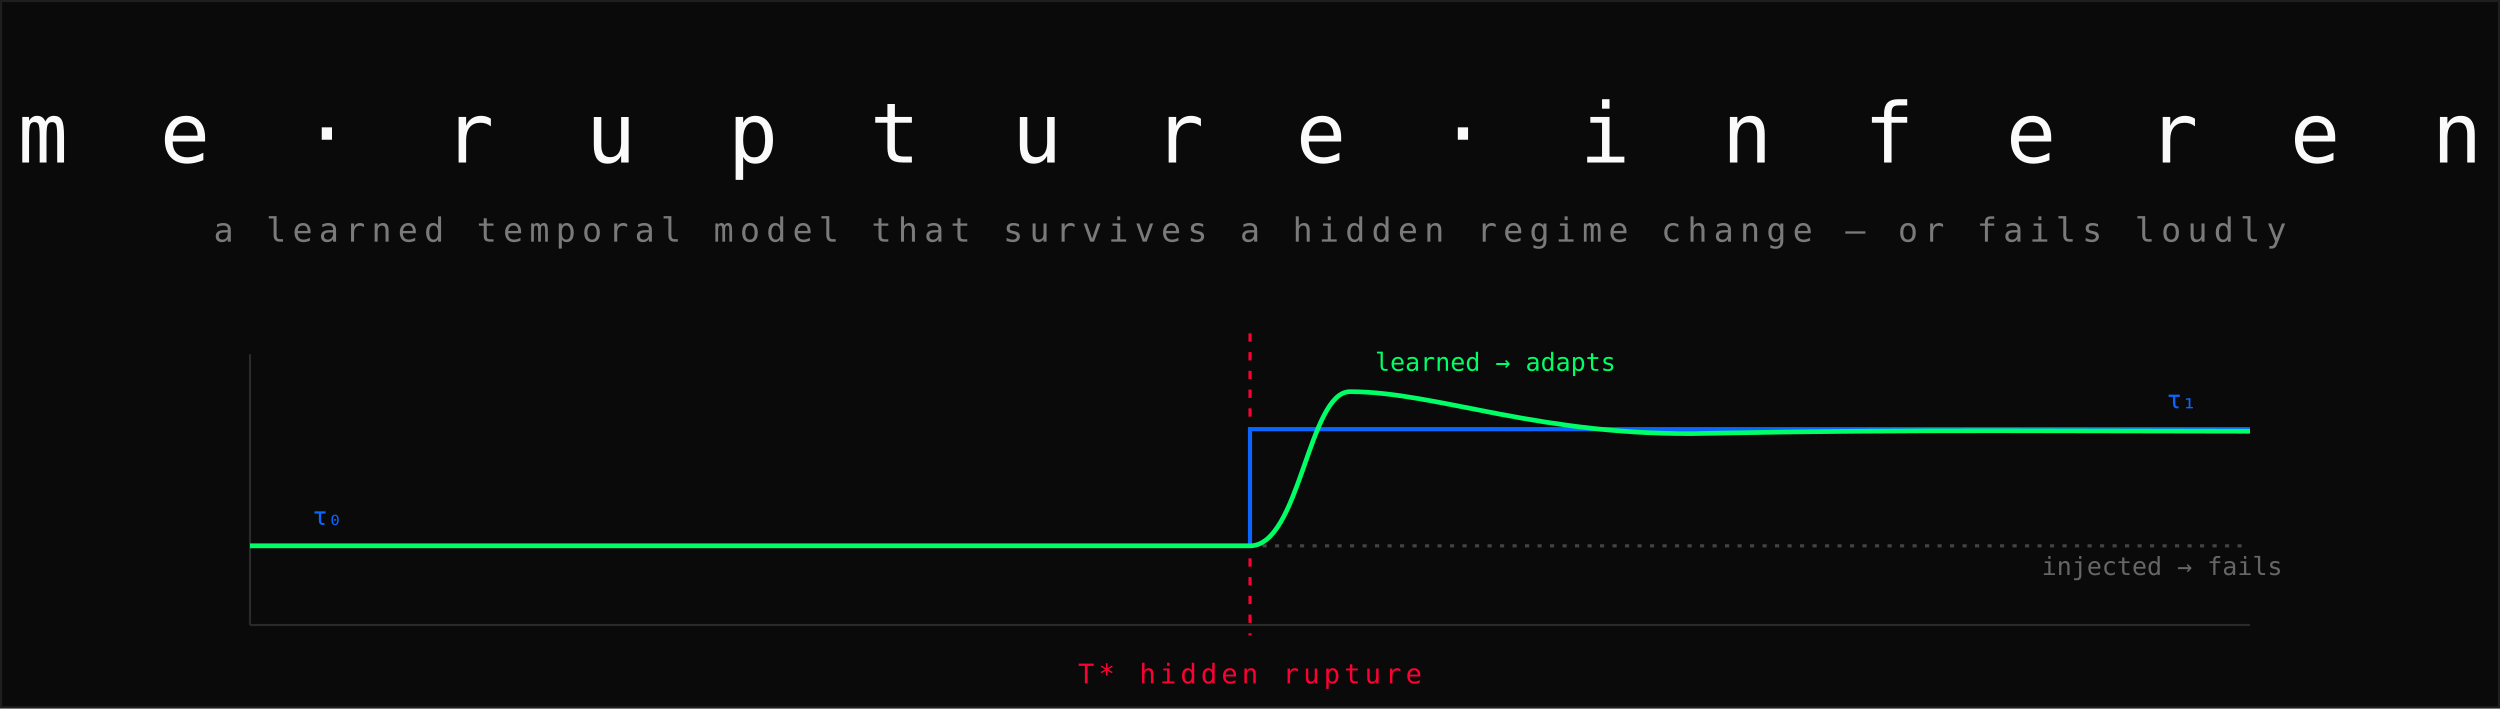
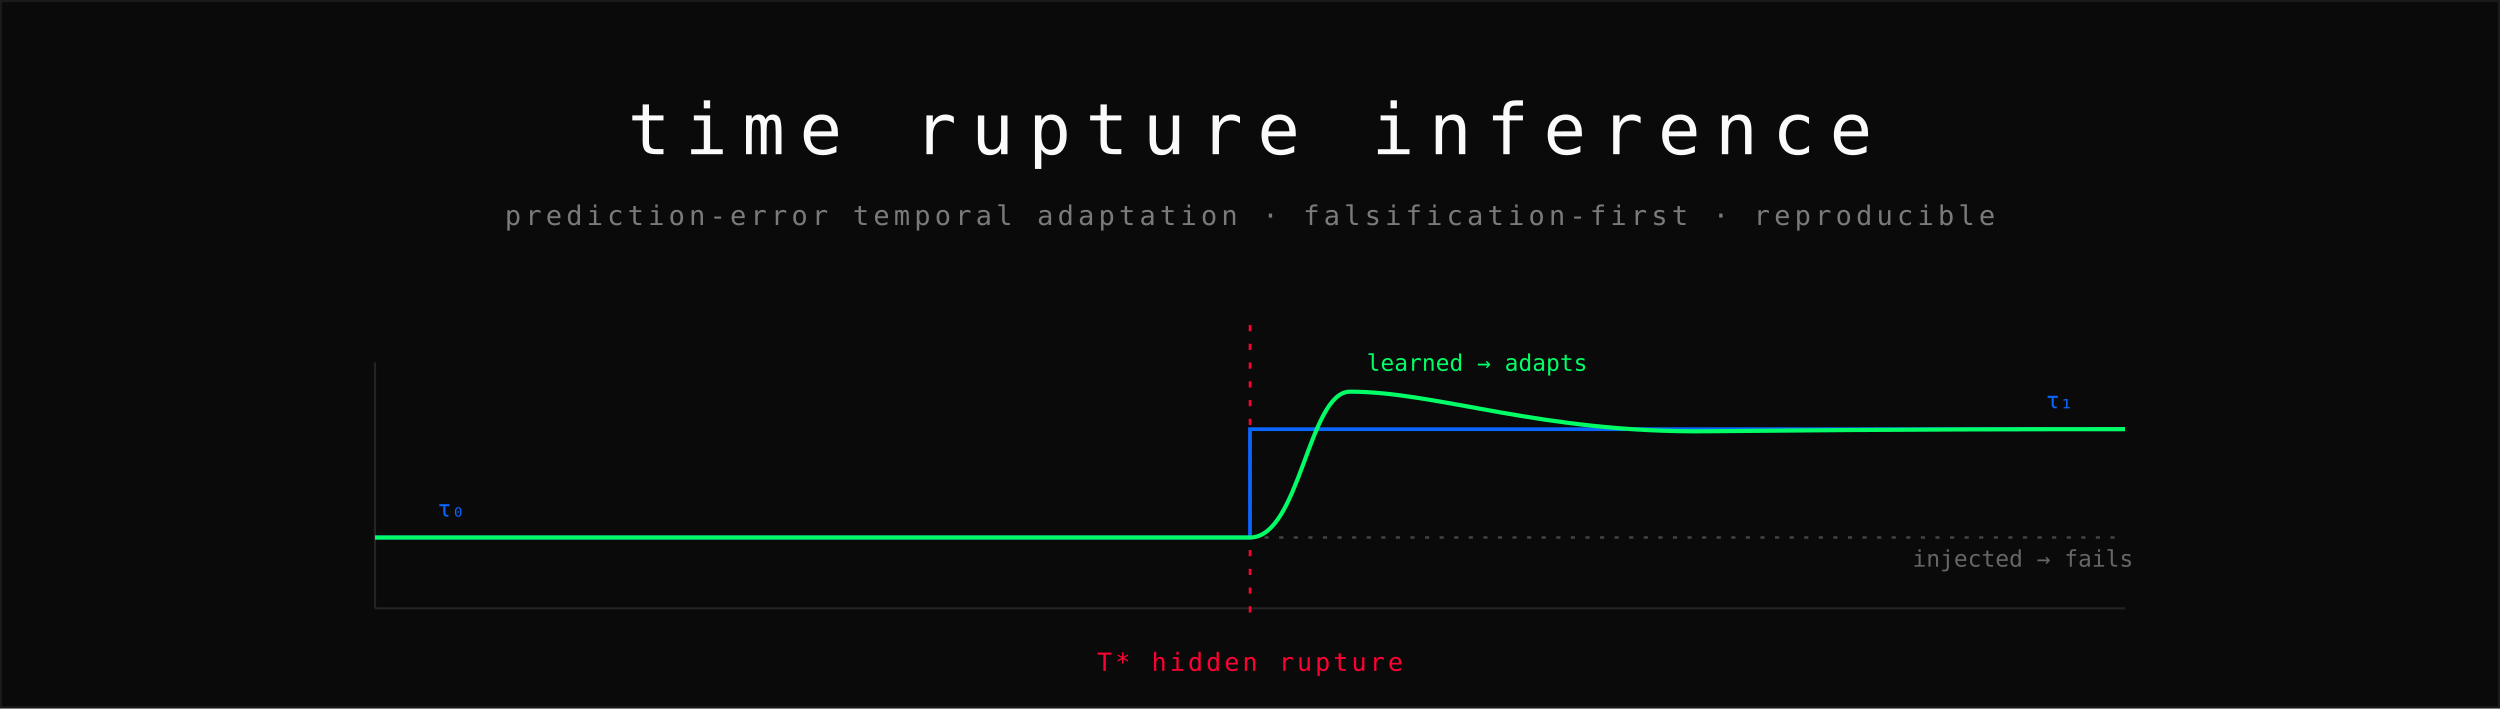
<svg xmlns="http://www.w3.org/2000/svg" viewBox="0 0 1200 340" width="1200" height="340" font-family="'JetBrains Mono','SFMono-Regular',ui-monospace,monospace">
  <rect width="1200" height="340" fill="#0A0A0A" />
-   <rect x="0.5" y="0.5" width="1199" height="339" fill="none" stroke="#1F1F1F" />
-   <text x="600" y="78" text-anchor="middle" fill="#FAFAFA" font-size="40" letter-spacing="10">t i m e · r u p t u r e · i n f e r e n c e</text>
-   <text x="600" y="116" text-anchor="middle" fill="#7A7A7A" font-size="16" letter-spacing="3">a learned temporal model that survives a hidden regime change — or fails loudly</text>
-   <line x1="120" y1="300" x2="1080" y2="300" stroke="#2A2A2A" stroke-width="1" />
-   <line x1="120" y1="170" x2="120" y2="300" stroke="#2A2A2A" stroke-width="1" />
-   <line x1="600" y1="160" x2="600" y2="305" stroke="#FF0033" stroke-width="1.5" stroke-dasharray="4 5" />
-   <text x="600" y="328" text-anchor="middle" fill="#FF0033" font-size="13" letter-spacing="2">T*  hidden rupture</text>
-   <path d="M120 262 H600 V206 H1080" fill="none" stroke="#0A66FF" stroke-width="2" />
-   <text x="150" y="252" fill="#0A66FF" font-size="12">τ₀</text>
-   <text x="1040" y="196" fill="#0A66FF" font-size="12">τ₁</text>
-   <path d="M120 262 H1080" fill="none" stroke="#444" stroke-width="1.5" stroke-dasharray="2 4" />
-   <text x="980" y="276" fill="#666" font-size="12">injected → fails</text>
-   <path d="M120 262 H600 C 624 262 628 188 648 188 C 690 188 740 210 820 208 C 920 206 1000 207 1080 207" fill="none" stroke="#00FF66" stroke-width="2.25" />
-   <text x="660" y="178" fill="#00FF66" font-size="12">learned → adapts</text>
-   <text x="600" y="120" opacity="0" />
+   <rect x="0.5" y="0.5" width="1199" height="339" fill="none" stroke="#1B1B1B" />
+   <text x="600" y="74" text-anchor="middle" fill="#FAFAFA" font-size="34" letter-spacing="7">time rupture inference</text>
+   <text x="600" y="108" text-anchor="middle" fill="#7A7A7A" font-size="13" letter-spacing="2">prediction-error temporal adaptation · falsification-first · reproducible</text>
+   <line x1="180" y1="292" x2="1020" y2="292" stroke="#242424" stroke-width="1" />
+   <line x1="180" y1="174" x2="180" y2="292" stroke="#242424" stroke-width="1" />
+   <line x1="600" y1="156" x2="600" y2="298" stroke="#FF0033" stroke-width="1.25" stroke-dasharray="3 6" />
+   <text x="600" y="322" text-anchor="middle" fill="#FF0033" font-size="12" letter-spacing="1.5">T* hidden rupture</text>
+   <path d="M180 258 H600 V206 H1020" fill="none" stroke="#0A66FF" stroke-width="1.8" />
+   <text x="210" y="248" fill="#0A66FF" font-size="11">τ₀</text>
+   <text x="982" y="196" fill="#0A66FF" font-size="11">τ₁</text>
+   <path d="M180 258 H1020" fill="none" stroke="#444" stroke-width="1.2" stroke-dasharray="2 5" />
+   <text x="918" y="272" fill="#666" font-size="11">injected → fails</text>
+   <path d="M180 258 H600 C 624 258 628 188 648 188 C 690 188 740 208 820 207 C 920 206 980 206 1020 206" fill="none" stroke="#00FF66" stroke-width="2" />
+   <text x="656" y="178" fill="#00FF66" font-size="11">learned → adapts</text>
</svg>
